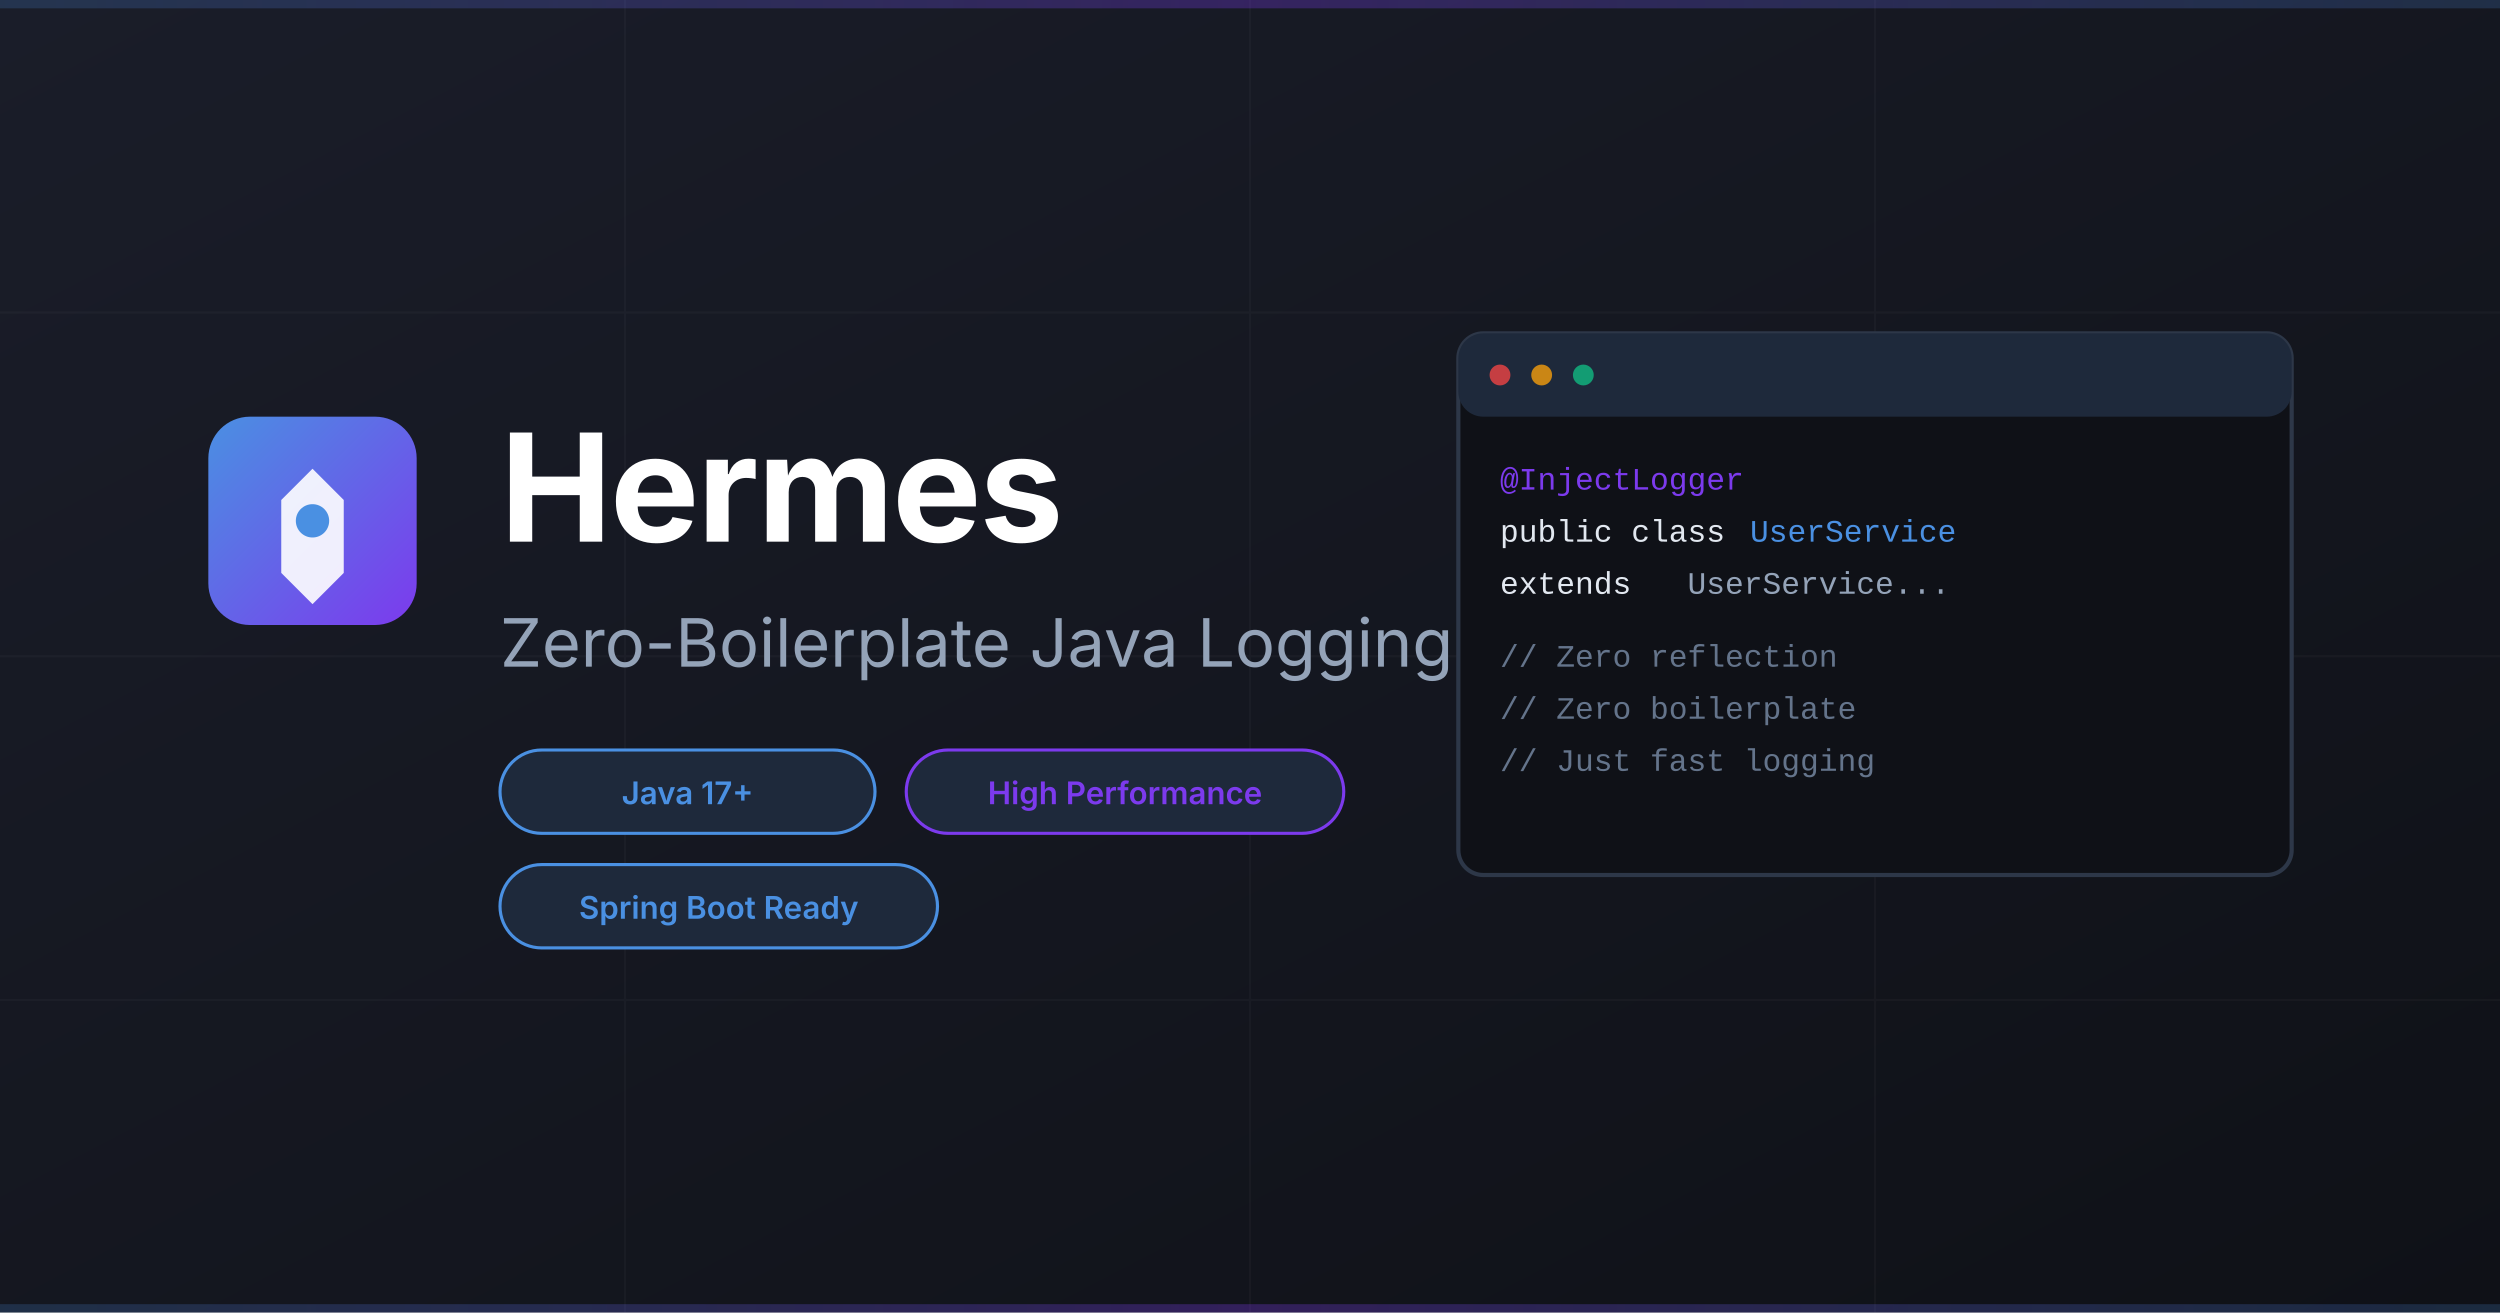
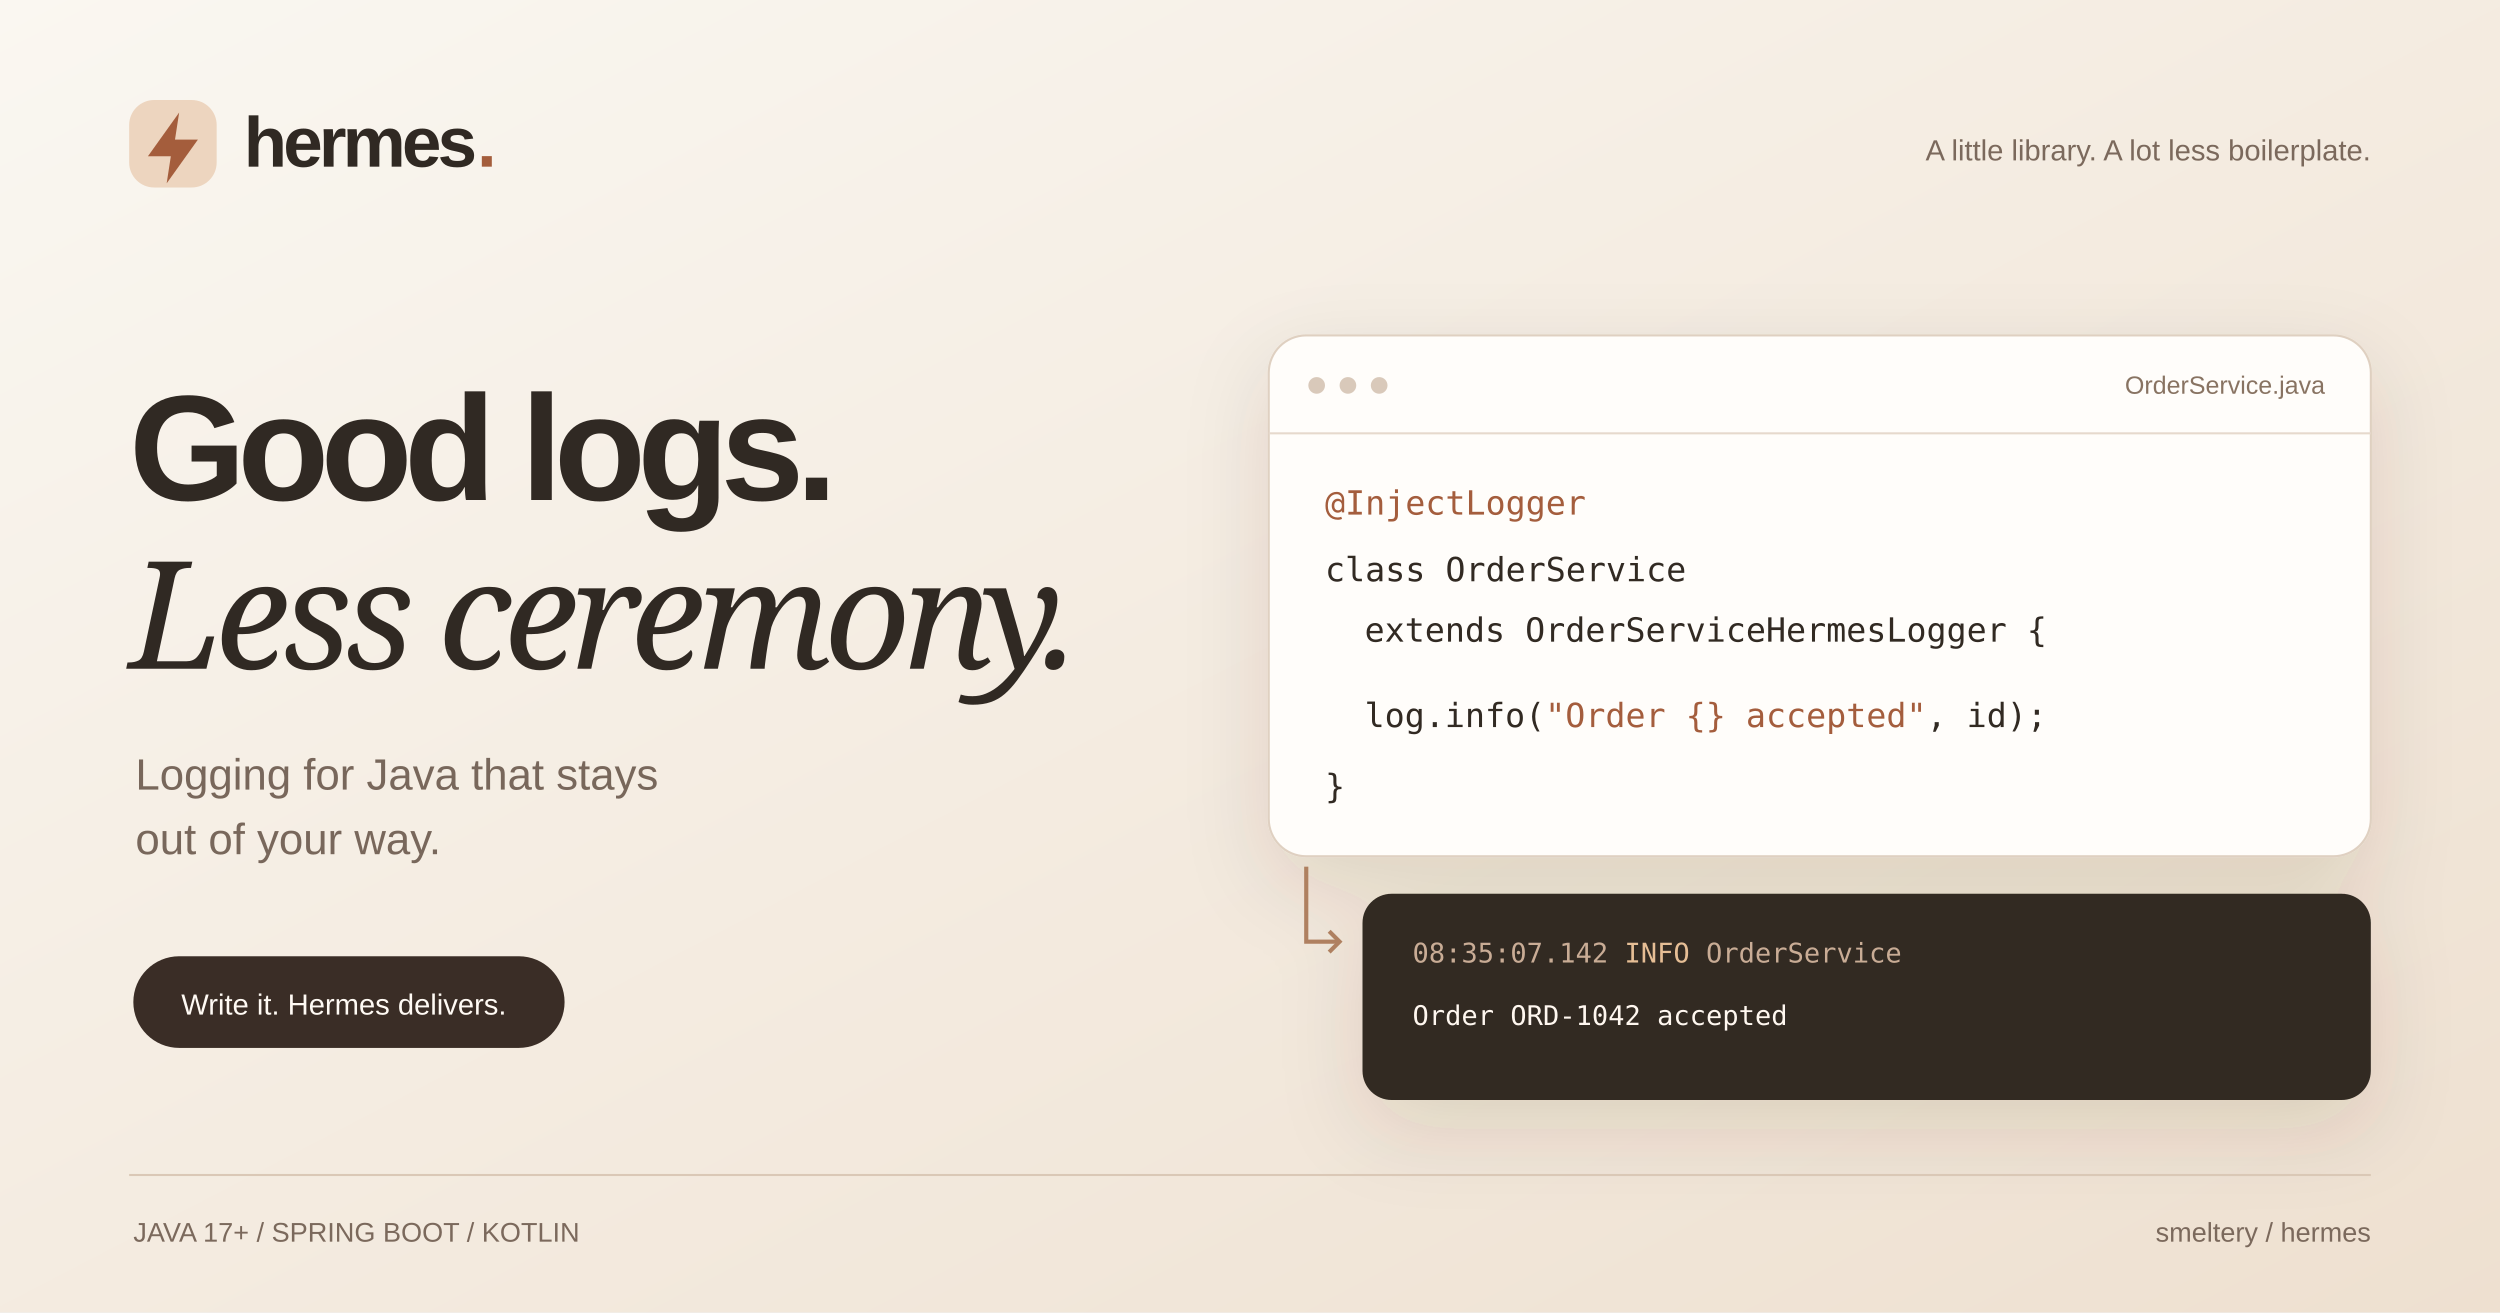
- <svg xmlns="http://www.w3.org/2000/svg" viewBox="0 0 1200 630">
+ <svg xmlns="http://www.w3.org/2000/svg" width="1200" height="630" viewBox="0 0 1200 630">
  <defs>
-     <linearGradient id="bgGradient" x1="0%" y1="0%" x2="100%" y2="100%">
-       <stop offset="0%" style="stop-color:#1a1d29;stop-opacity:1" />
-       <stop offset="100%" style="stop-color:#0f1117;stop-opacity:1" />
+     <filter id="shadow" x="-30%" y="-30%" width="160%" height="170%">
+       <feDropShadow dx="0" dy="14" stdDeviation="20" flood-color="#513425" flood-opacity=".12" />
+     </filter>
+     <linearGradient id="paper" x2="1" y2="1">
+       <stop stop-color="#faf7f1" />
+       <stop offset="1" stop-color="#eee0d0" />
    </linearGradient>
-     <linearGradient id="logoGradient" x1="0%" y1="0%" x2="100%" y2="100%">
-       <stop offset="0%" style="stop-color:#4a90e2;stop-opacity:1" />
-       <stop offset="100%" style="stop-color:#7c3aed;stop-opacity:1" />
-     </linearGradient>
-     <linearGradient id="accentGradient" x1="0%" y1="0%" x2="100%" y2="0%">
-       <stop offset="0%" style="stop-color:#4a90e2;stop-opacity:0.2" />
-       <stop offset="50%" style="stop-color:#7c3aed;stop-opacity:0.3" />
-       <stop offset="100%" style="stop-color:#4a90e2;stop-opacity:0.2" />
-     </linearGradient>
-     <filter id="glow">
-       <feGaussianBlur stdDeviation="4" result="coloredBlur" />
-       <feMerge>
-         <feMergeNode in="coloredBlur" />
-         <feMergeNode in="SourceGraphic" />
-       </feMerge>
-     </filter>
  </defs>
-   <rect width="1200" height="630" fill="url(#bgGradient)" />
-   <g opacity="0.03">
-     <line x1="0" y1="150" x2="1200" y2="150" stroke="#fff" stroke-width="1" />
-     <line x1="0" y1="315" x2="1200" y2="315" stroke="#fff" stroke-width="1" />
-     <line x1="0" y1="480" x2="1200" y2="480" stroke="#fff" stroke-width="1" />
-     <line x1="300" y1="0" x2="300" y2="630" stroke="#fff" stroke-width="1" />
-     <line x1="600" y1="0" x2="600" y2="630" stroke="#fff" stroke-width="1" />
-     <line x1="900" y1="0" x2="900" y2="630" stroke="#fff" stroke-width="1" />
+   <rect width="1200" height="630" fill="url(#paper)" />
+   <g font-family="Arial, Helvetica, sans-serif" fill="#302923">
+     <rect x="62" y="48" width="42" height="42" rx="12" fill="#edd5bf" />
+     <path d="m86 54-15 21h11l-2 13 15-21H84z" fill="#a45d3c" />
+     <text x="117" y="80" font-size="34" font-weight="700" letter-spacing="-1.8">hermes<tspan fill="#a45d3c">.</tspan>
+     </text>
+     <text x="1138" y="77" text-anchor="end" font-size="14" fill="#7b695c">A little library. A lot less boilerplate.</text>
+     <text x="62" y="240" font-size="72" font-weight="700" letter-spacing="-4">Good logs.</text>
+     <text x="62" y="321" font-family="Georgia, serif" font-style="italic" font-size="72" letter-spacing="-3.5">Less ceremony.</text>
+     <text x="65" y="379" font-size="21" fill="#78675b">Logging for Java that stays</text>
+     <text x="65" y="410" font-size="21" fill="#78675b">out of your way.</text>
+     <g transform="translate(64 459)">
+       <rect width="207" height="44" rx="22" fill="#3a2d26" />
+       <text x="23" y="28" font-size="14" fill="#fffaf4">Write it. Hermes delivers.</text>
+     </g>
+     <g filter="url(#shadow)">
+       <rect x="609" y="161" width="529" height="250" rx="18" fill="#fffdfa" stroke="#dfd0c1" />
+       <path d="M609 208h529" stroke="#e6d9cc" />
+       <circle cx="632" cy="185" r="4" fill="#d9c9ba" />
+       <circle cx="647" cy="185" r="4" fill="#d9c9ba" />
+       <circle cx="662" cy="185" r="4" fill="#d9c9ba" />
+       <text x="1116" y="189" text-anchor="end" font-size="12" fill="#887362">OrderService.java</text>
+       <g font-family="monospace" font-size="16">
+         <text x="636" y="247" fill="#a45d3c">@InjectLogger</text>
+         <text x="636" y="279">class OrderService</text>
+         <text x="655" y="308">extends OrderServiceHermesLogger {</text>
+         <text x="655" y="349">log.info(<tspan fill="#a45d3c">"Order {} accepted"</tspan>, id);</text>
+         <text x="636" y="383">}</text>
+       </g>
+       <rect x="654" y="429" width="484" height="99" rx="14" fill="#302923" />
+       <g font-family="monospace" font-size="13">
+         <text x="678" y="462" fill="#c9ac95">08:35:07.142 <tspan fill="#e6be95">INFO</tspan> OrderService</text>
+         <text x="678" y="492" fill="#fff7ef">Order ORD-1042 accepted</text>
+       </g>
+     </g>
+     <path d="M627 416v36h15" fill="none" stroke="#af8060" stroke-width="2" />
+     <path d="m638 447 5 5-5 5" fill="none" stroke="#af8060" stroke-width="2" />
+     <path d="M62 564h1076" stroke="#dac8b6" />
+     <text x="64" y="596" font-size="13" fill="#7b695c">JAVA 17+  /  SPRING BOOT  /  KOTLIN</text>
+     <text x="1138" y="596" text-anchor="end" font-size="13" fill="#7b695c">smeltery / hermes</text>
  </g>
-   <rect width="1200" height="4" fill="url(#accentGradient)" />
-   <g transform="translate(100, 200)">
-     <rect width="100" height="100" rx="20" fill="url(#logoGradient)" />
-     <path d="M50 25 L65 40 L65 75 L50 90 L35 75 L35 40 Z" fill="white" opacity="0.9" />
-     <circle cx="50" cy="50" r="8" fill="#4a90e2" />
-   </g>
-   <text x="240" y="260" font-family="-apple-system, BlinkMacSystemFont, 'Segoe UI', sans-serif" font-size="72" font-weight="700" fill="white" letter-spacing="-1">
-     Hermes
-   </text>
-   <text x="240" y="320" font-family="-apple-system, BlinkMacSystemFont, 'Segoe UI', sans-serif" font-size="32" font-weight="400" fill="#94a3b8" letter-spacing="0">
-     Zero-Boilerplate Java Logging
-   </text>
-   <g transform="translate(240, 360)">
-     <rect x="0" y="0" width="180" height="40" rx="20" fill="#1e293b" stroke="#4a90e2" stroke-width="1.5" />
-     <text x="90" y="26" font-family="-apple-system, BlinkMacSystemFont, 'Segoe UI', sans-serif" font-size="15" font-weight="600" fill="#4a90e2" text-anchor="middle">
-       Java 17+
-     </text>
-     <rect x="195" y="0" width="210" height="40" rx="20" fill="#1e293b" stroke="#7c3aed" stroke-width="1.5" />
-     <text x="300" y="26" font-family="-apple-system, BlinkMacSystemFont, 'Segoe UI', sans-serif" font-size="15" font-weight="600" fill="#7c3aed" text-anchor="middle">
-       High Performance
-     </text>
-     <rect x="0" y="55" width="210" height="40" rx="20" fill="#1e293b" stroke="#4a90e2" stroke-width="1.5" />
-     <text x="105" y="81" font-family="-apple-system, BlinkMacSystemFont, 'Segoe UI', sans-serif" font-size="15" font-weight="600" fill="#4a90e2" text-anchor="middle">
-       Spring Boot Ready
-     </text>
-   </g>
-   <g transform="translate(700, 160)">
-     <rect width="400" height="260" rx="12" fill="#0f1117" stroke="#2d3748" stroke-width="2" />
-     <rect width="400" height="40" rx="12" fill="#1e293b" />
-     <circle cx="20" cy="20" r="5" fill="#ef4444" opacity="0.8" />
-     <circle cx="40" cy="20" r="5" fill="#f59e0b" opacity="0.8" />
-     <circle cx="60" cy="20" r="5" fill="#10b981" opacity="0.8" />
-     <text x="20" y="75" font-family="'SF Mono', Monaco, 'Courier New', monospace" font-size="15" fill="#7c3aed" font-weight="500">@InjectLogger</text>
-     <text x="20" y="100" font-family="'SF Mono', Monaco, 'Courier New', monospace" font-size="15" fill="#e2e8f0">public class</text>
-     <text x="140" y="100" font-family="'SF Mono', Monaco, 'Courier New', monospace" font-size="15" fill="#4a90e2"> UserService</text>
-     <text x="20" y="125" font-family="'SF Mono', Monaco, 'Courier New', monospace" font-size="15" fill="#e2e8f0">    extends</text>
-     <text x="110" y="125" font-family="'SF Mono', Monaco, 'Courier New', monospace" font-size="15" fill="#94a3b8"> UserService...</text>
-     <text x="20" y="160" font-family="'SF Mono', Monaco, 'Courier New', monospace" font-size="15" fill="#64748b">  // Zero reflection</text>
-     <text x="20" y="185" font-family="'SF Mono', Monaco, 'Courier New', monospace" font-size="15" fill="#64748b">  // Zero boilerplate</text>
-     <text x="20" y="210" font-family="'SF Mono', Monaco, 'Courier New', monospace" font-size="15" fill="#64748b">  // Just fast logging</text>
-   </g>
-   <rect y="626" width="1200" height="4" fill="url(#accentGradient)" />
</svg>
